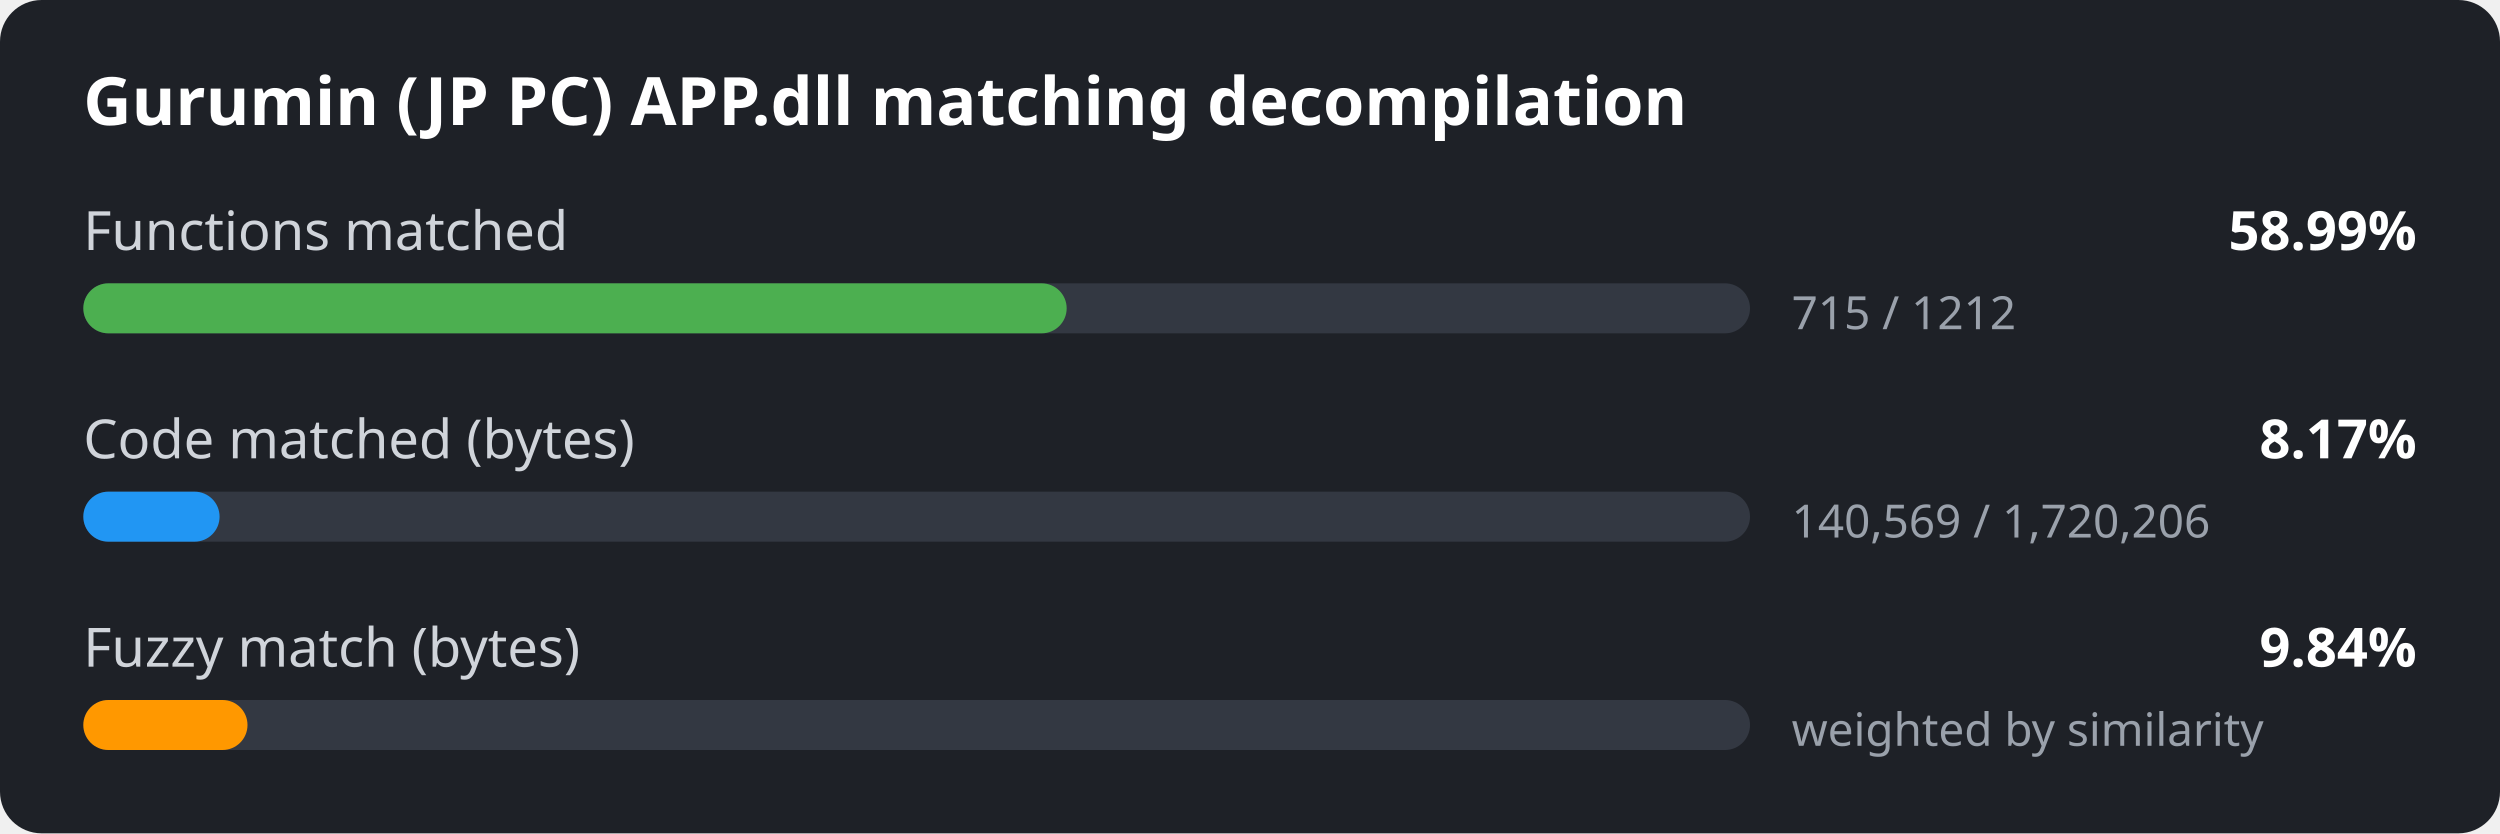
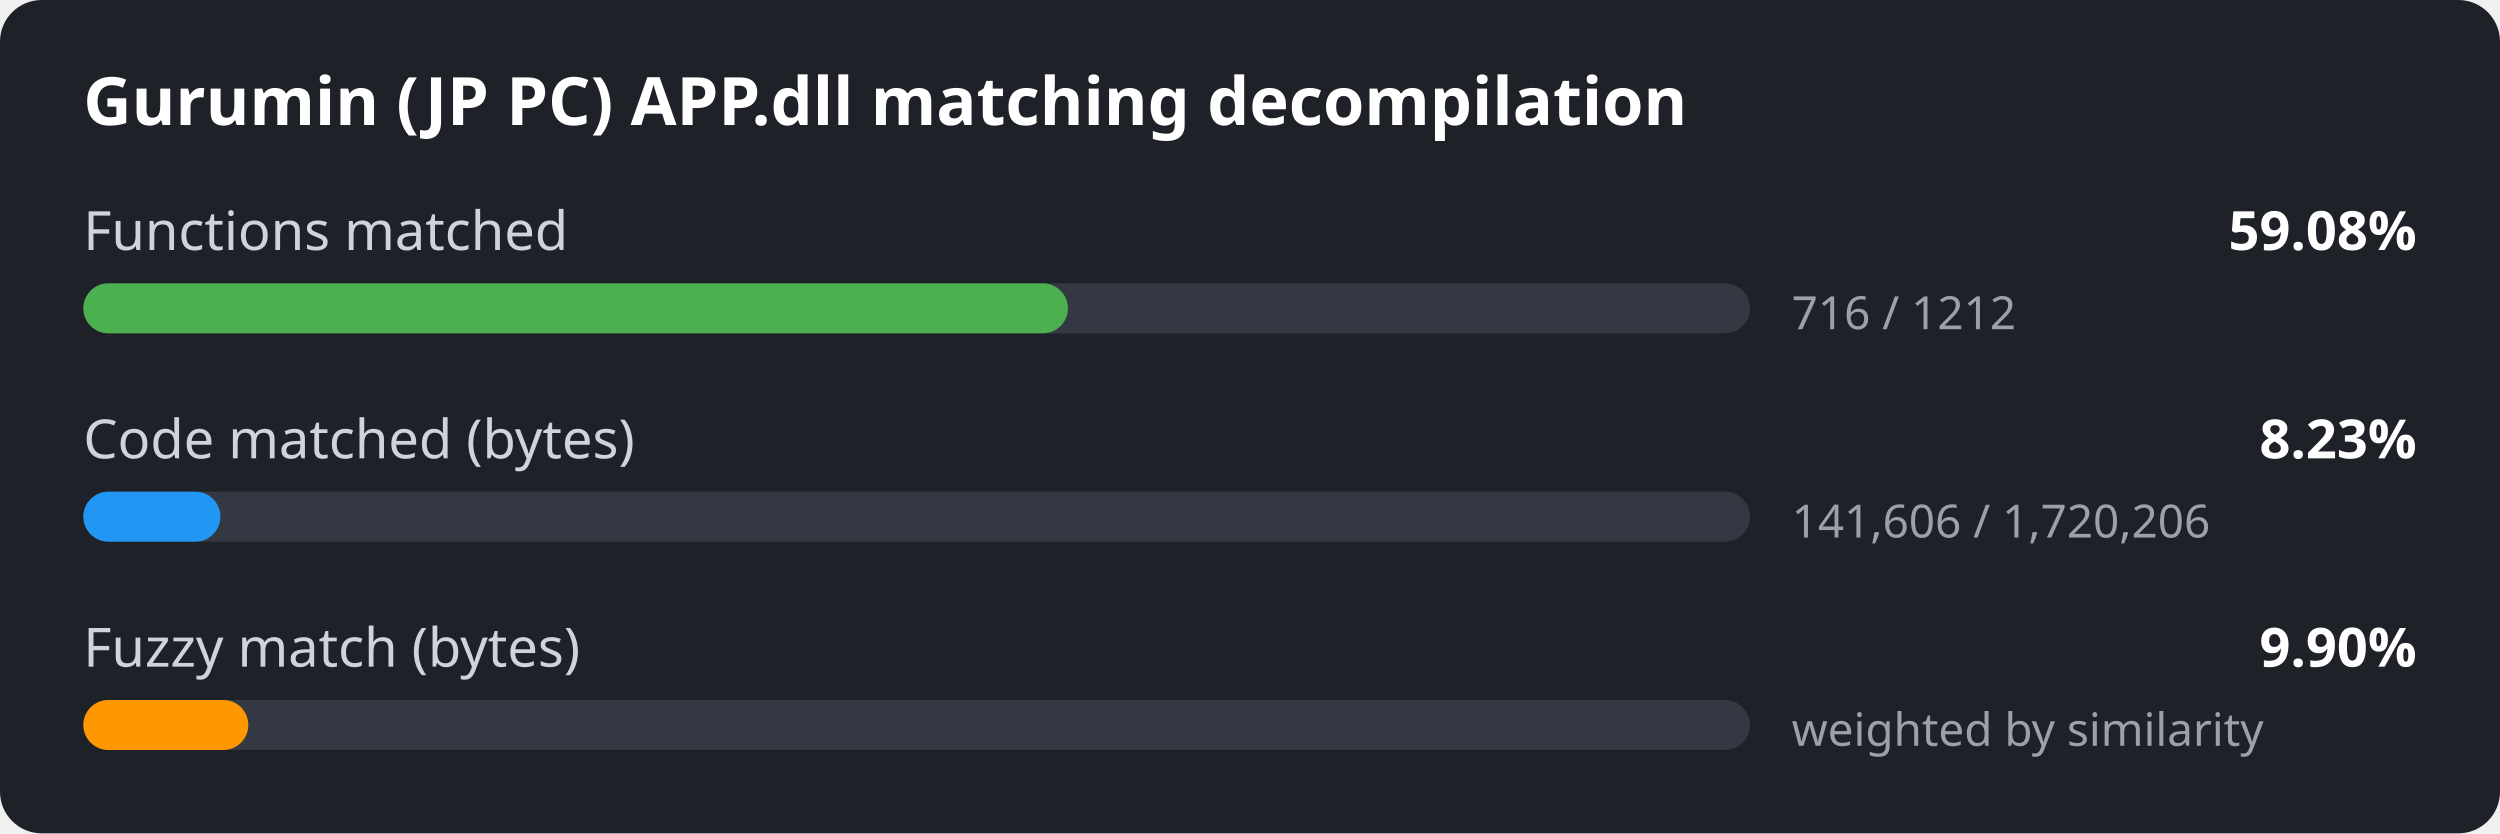
<svg xmlns="http://www.w3.org/2000/svg" width="600" height="200" viewBox="0 0 600 200">
  <style>
.bg { fill: #1e2127; }
.title { font: 600 16px sans-serif; fill: #ffffff; }
.label { font: 13px sans-serif; fill: #d0d4da; }
.value { font: 600 13px sans-serif; fill: #ffffff; }
.detail { font: 11px sans-serif; fill: #9aa1ab; }
.track { fill: #333842; }
</style>
  <rect width="600" height="200" rx="10" class="bg" />
  <text x="20" y="30" class="title">Gurumin (JP PC) APP.dll matching decompilation</text>
  <text x="20" y="60" class="label">Functions matched</text>
-   <text x="580" y="60" class="value" text-anchor="end">58.99%</text>
+   <text x="580" y="60" class="value" text-anchor="end">59.08%</text>
  <rect x="20" y="68" width="400" height="12" rx="6" class="track" />
-   <rect x="20" y="68" width="236.0" height="12" rx="6" fill="#4caf50" />
-   <text x="430" y="79" class="detail">715 / 1212</text>
+   <rect x="20" y="68" width="236.3" height="12" rx="6" fill="#4caf50" />
+   <text x="430" y="79" class="detail">716 / 1212</text>
  <text x="20" y="110" class="label">Code matched (bytes)</text>
-   <text x="580" y="110" class="value" text-anchor="end">8.17%</text>
+   <text x="580" y="110" class="value" text-anchor="end">8.23%</text>
  <rect x="20" y="118" width="400" height="12" rx="6" class="track" />
-   <rect x="20" y="118" width="32.7" height="12" rx="6" fill="#2196f3" />
-   <text x="430" y="129" class="detail">140,569 / 1,720,206</text>
+   <rect x="20" y="118" width="32.9" height="12" rx="6" fill="#2196f3" />
+   <text x="430" y="129" class="detail">141,606 / 1,720,206</text>
  <text x="20" y="160" class="label">Fuzzy match (bytes)</text>
-   <text x="580" y="160" class="value" text-anchor="end">9.84%</text>
+   <text x="580" y="160" class="value" text-anchor="end">9.90%</text>
  <rect x="20" y="168" width="400" height="12" rx="6" class="track" />
-   <rect x="20" y="168" width="39.4" height="12" rx="6" fill="#ff9800" />
+   <rect x="20" y="168" width="39.6" height="12" rx="6" fill="#ff9800" />
  <text x="430" y="179" class="detail">weighted by similarity</text>
</svg>
